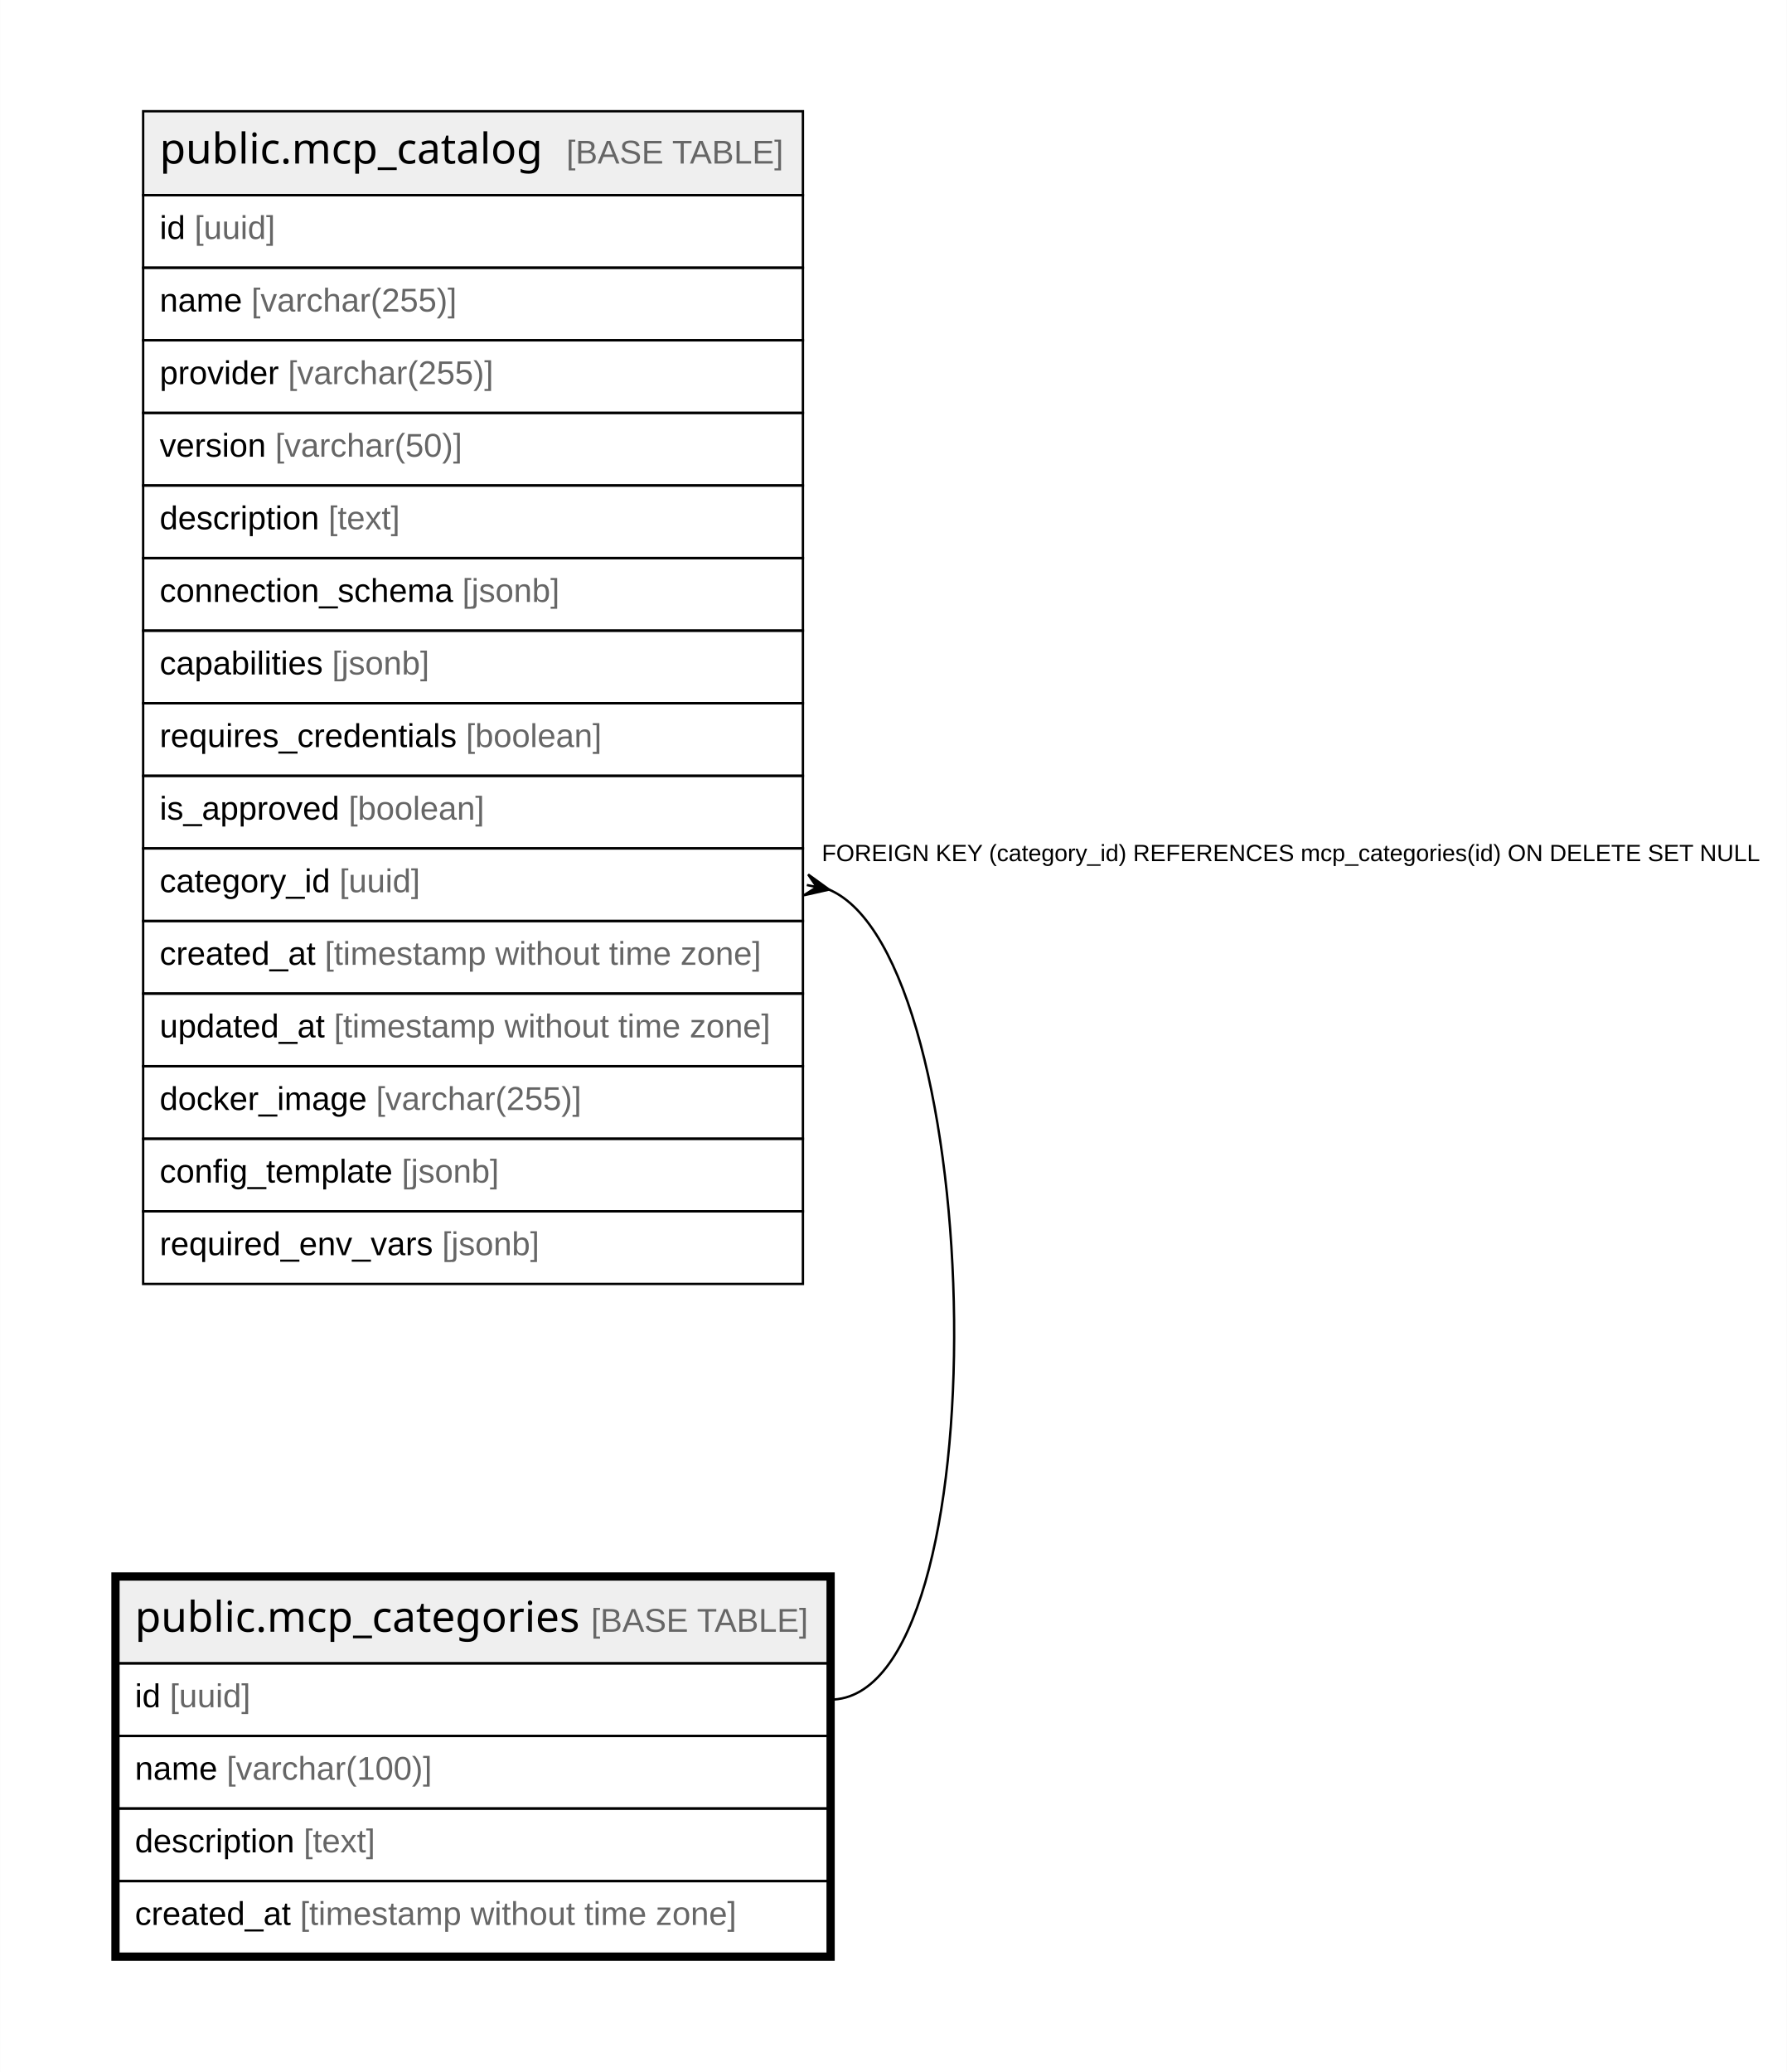
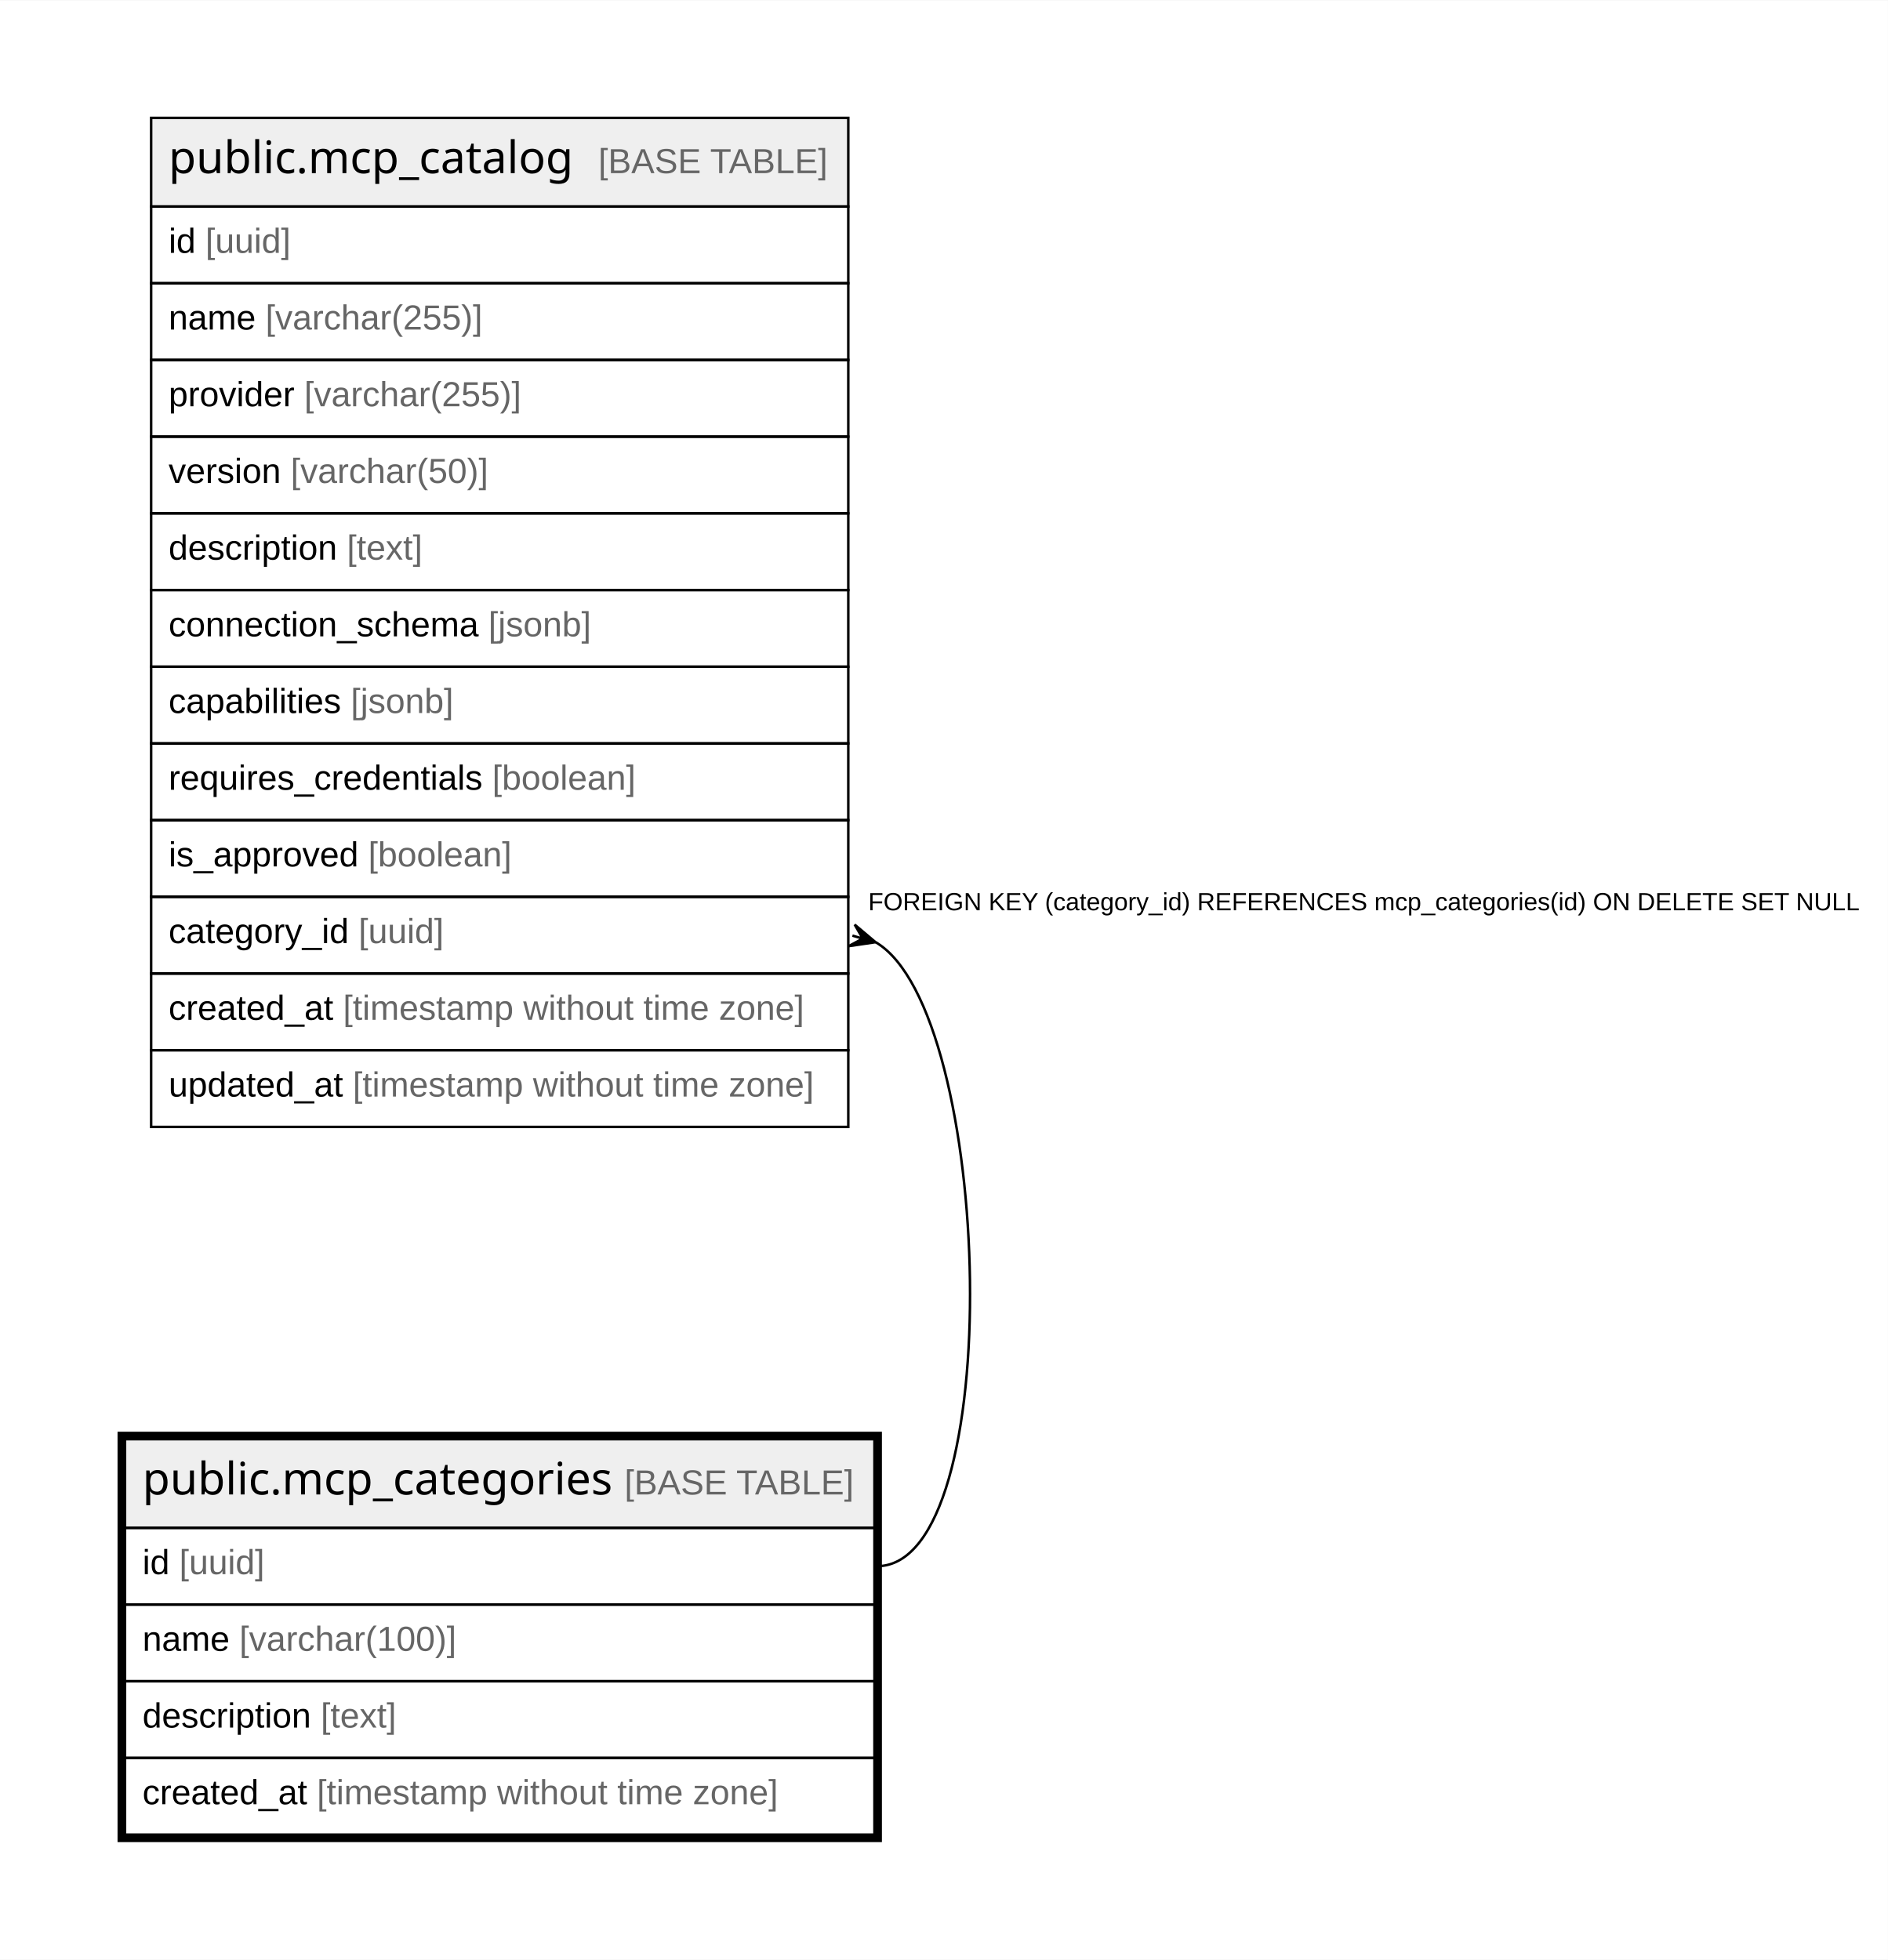
- <svg xmlns="http://www.w3.org/2000/svg" width="758pt" height="879pt" viewBox="0.00 0.00 758.08 879.20">
-   <g id="graph0" class="graph" transform="scale(1 1) rotate(0) translate(4 875.2)">
-     <polygon fill="white" stroke="none" points="-4,4 -4,-875.2 754.08,-875.2 754.08,4 -4,4" />
+ <svg xmlns="http://www.w3.org/2000/svg" width="758pt" height="787pt" viewBox="0.00 0.00 758.08 786.80">
+   <g id="graph0" class="graph" transform="scale(1 1) rotate(0) translate(4 782.8)">
+     <polygon fill="white" stroke="none" points="-4,4 -4,-782.8 754.08,-782.8 754.08,4 -4,4" />
    <g id="node1" class="node">
      <polygon fill="#efefef" stroke="none" points="46.2,-169.4 46.2,-205 347.13,-205 347.13,-169.4 46.2,-169.4" />
      <polygon fill="none" stroke="black" points="46.2,-169.4 46.2,-205 347.13,-205 347.13,-169.4 46.2,-169.4" />
      <text text-anchor="start" x="53.2" y="-182.8" font-family="Arial Bold" font-size="18.00">public.mcp_categories</text>
      <text text-anchor="start" x="215.64" y="-182.8" font-family="Arial" font-size="14.00">    </text>
      <text text-anchor="start" x="246.76" y="-182.8" font-family="Arial" font-size="14.00" fill="#666666">[BASE TABLE]</text>
      <polygon fill="none" stroke="black" points="46.2,-138.6 46.2,-169.4 347.13,-169.4 347.13,-138.6 46.2,-138.6" />
      <text text-anchor="start" x="53.2" y="-150.8" font-family="Arial" font-size="14.00">id </text>
      <text text-anchor="start" x="67.99" y="-150.8" font-family="Arial" font-size="14.00" fill="#666666">[uuid]</text>
      <polygon fill="none" stroke="black" points="46.2,-107.8 46.2,-138.6 347.13,-138.6 347.13,-107.8 46.2,-107.8" />
      <text text-anchor="start" x="53.2" y="-120" font-family="Arial" font-size="14.00">name </text>
      <text text-anchor="start" x="92.11" y="-120" font-family="Arial" font-size="14.00" fill="#666666">[varchar(100)]</text>
      <polygon fill="none" stroke="black" points="46.2,-77 46.2,-107.8 347.13,-107.8 347.13,-77 46.2,-77" />
      <text text-anchor="start" x="53.2" y="-89.2" font-family="Arial" font-size="14.00">description </text>
      <text text-anchor="start" x="124.79" y="-89.2" font-family="Arial" font-size="14.00" fill="#666666">[text]</text>
      <polygon fill="none" stroke="black" points="46.2,-46.2 46.2,-77 347.13,-77 347.13,-46.2 46.2,-46.2" />
      <text text-anchor="start" x="53.2" y="-58.4" font-family="Arial" font-size="14.00">created_at </text>
      <text text-anchor="start" x="123.25" y="-58.4" font-family="Arial" font-size="14.00" fill="#666666">[timestamp without time zone]</text>
      <polygon fill="none" stroke="black" stroke-width="3" points="44.7,-44.7 44.7,-206.5 348.63,-206.5 348.63,-44.7 44.7,-44.7" />
    </g>
    <g id="node2" class="node">
-       <polygon fill="#efefef" stroke="none" points="56.69,-792.4 56.69,-828 336.63,-828 336.63,-792.4 56.69,-792.4" />
-       <polygon fill="none" stroke="black" points="56.69,-792.4 56.69,-828 336.63,-828 336.63,-792.4 56.69,-792.4" />
-       <text text-anchor="start" x="63.69" y="-805.8" font-family="Arial Bold" font-size="18.00">public.mcp_catalog</text>
-       <text text-anchor="start" x="205.15" y="-805.8" font-family="Arial" font-size="14.00">    </text>
-       <text text-anchor="start" x="236.26" y="-805.8" font-family="Arial" font-size="14.00" fill="#666666">[BASE TABLE]</text>
-       <polygon fill="none" stroke="black" points="56.69,-761.6 56.69,-792.4 336.63,-792.4 336.63,-761.6 56.69,-761.6" />
-       <text text-anchor="start" x="63.69" y="-773.8" font-family="Arial" font-size="14.00">id </text>
-       <text text-anchor="start" x="78.48" y="-773.8" font-family="Arial" font-size="14.00" fill="#666666">[uuid]</text>
-       <polygon fill="none" stroke="black" points="56.69,-730.8 56.69,-761.6 336.63,-761.6 336.63,-730.8 56.69,-730.8" />
-       <text text-anchor="start" x="63.69" y="-743" font-family="Arial" font-size="14.00">name </text>
-       <text text-anchor="start" x="102.6" y="-743" font-family="Arial" font-size="14.00" fill="#666666">[varchar(255)]</text>
-       <polygon fill="none" stroke="black" points="56.69,-700 56.69,-730.8 336.63,-730.8 336.63,-700 56.69,-700" />
-       <text text-anchor="start" x="63.69" y="-712.2" font-family="Arial" font-size="14.00">provider </text>
-       <text text-anchor="start" x="118.16" y="-712.2" font-family="Arial" font-size="14.00" fill="#666666">[varchar(255)]</text>
+       <polygon fill="#efefef" stroke="none" points="56.69,-700 56.69,-735.6 336.63,-735.6 336.63,-700 56.69,-700" />
+       <polygon fill="none" stroke="black" points="56.69,-700 56.69,-735.6 336.63,-735.6 336.63,-700 56.69,-700" />
+       <text text-anchor="start" x="63.69" y="-713.4" font-family="Arial Bold" font-size="18.00">public.mcp_catalog</text>
+       <text text-anchor="start" x="205.15" y="-713.4" font-family="Arial" font-size="14.00">    </text>
+       <text text-anchor="start" x="236.26" y="-713.4" font-family="Arial" font-size="14.00" fill="#666666">[BASE TABLE]</text>
      <polygon fill="none" stroke="black" points="56.69,-669.2 56.69,-700 336.63,-700 336.63,-669.2 56.69,-669.2" />
-       <text text-anchor="start" x="63.69" y="-681.4" font-family="Arial" font-size="14.00">version </text>
-       <text text-anchor="start" x="112.71" y="-681.4" font-family="Arial" font-size="14.00" fill="#666666">[varchar(50)]</text>
+       <text text-anchor="start" x="63.69" y="-681.4" font-family="Arial" font-size="14.00">id </text>
+       <text text-anchor="start" x="78.48" y="-681.4" font-family="Arial" font-size="14.00" fill="#666666">[uuid]</text>
      <polygon fill="none" stroke="black" points="56.69,-638.4 56.69,-669.2 336.63,-669.2 336.63,-638.4 56.69,-638.4" />
-       <text text-anchor="start" x="63.69" y="-650.6" font-family="Arial" font-size="14.00">description </text>
-       <text text-anchor="start" x="135.29" y="-650.6" font-family="Arial" font-size="14.00" fill="#666666">[text]</text>
+       <text text-anchor="start" x="63.69" y="-650.6" font-family="Arial" font-size="14.00">name </text>
+       <text text-anchor="start" x="102.6" y="-650.6" font-family="Arial" font-size="14.00" fill="#666666">[varchar(255)]</text>
      <polygon fill="none" stroke="black" points="56.69,-607.6 56.69,-638.4 336.63,-638.4 336.63,-607.6 56.69,-607.6" />
-       <text text-anchor="start" x="63.69" y="-619.8" font-family="Arial" font-size="14.00">connection_schema </text>
-       <text text-anchor="start" x="192.11" y="-619.8" font-family="Arial" font-size="14.00" fill="#666666">[jsonb]</text>
+       <text text-anchor="start" x="63.69" y="-619.8" font-family="Arial" font-size="14.00">provider </text>
+       <text text-anchor="start" x="118.16" y="-619.8" font-family="Arial" font-size="14.00" fill="#666666">[varchar(255)]</text>
      <polygon fill="none" stroke="black" points="56.69,-576.8 56.69,-607.6 336.63,-607.6 336.63,-576.8 56.69,-576.8" />
-       <text text-anchor="start" x="63.69" y="-589" font-family="Arial" font-size="14.00">capabilities </text>
-       <text text-anchor="start" x="136.85" y="-589" font-family="Arial" font-size="14.00" fill="#666666">[jsonb]</text>
+       <text text-anchor="start" x="63.69" y="-589" font-family="Arial" font-size="14.00">version </text>
+       <text text-anchor="start" x="112.71" y="-589" font-family="Arial" font-size="14.00" fill="#666666">[varchar(50)]</text>
      <polygon fill="none" stroke="black" points="56.69,-546 56.69,-576.8 336.63,-576.8 336.63,-546 56.69,-546" />
-       <text text-anchor="start" x="63.69" y="-558.2" font-family="Arial" font-size="14.00">requires_credentials </text>
-       <text text-anchor="start" x="193.65" y="-558.2" font-family="Arial" font-size="14.00" fill="#666666">[boolean]</text>
+       <text text-anchor="start" x="63.69" y="-558.2" font-family="Arial" font-size="14.00">description </text>
+       <text text-anchor="start" x="135.29" y="-558.2" font-family="Arial" font-size="14.00" fill="#666666">[text]</text>
      <polygon fill="none" stroke="black" points="56.69,-515.2 56.69,-546 336.63,-546 336.63,-515.2 56.69,-515.2" />
-       <text text-anchor="start" x="63.69" y="-527.4" font-family="Arial" font-size="14.00">is_approved </text>
-       <text text-anchor="start" x="143.86" y="-527.4" font-family="Arial" font-size="14.00" fill="#666666">[boolean]</text>
+       <text text-anchor="start" x="63.69" y="-527.4" font-family="Arial" font-size="14.00">connection_schema </text>
+       <text text-anchor="start" x="192.11" y="-527.4" font-family="Arial" font-size="14.00" fill="#666666">[jsonb]</text>
      <polygon fill="none" stroke="black" points="56.69,-484.4 56.69,-515.2 336.63,-515.2 336.63,-484.4 56.69,-484.4" />
-       <text text-anchor="start" x="63.69" y="-496.6" font-family="Arial" font-size="14.00">category_id </text>
-       <text text-anchor="start" x="139.96" y="-496.6" font-family="Arial" font-size="14.00" fill="#666666">[uuid]</text>
+       <text text-anchor="start" x="63.69" y="-496.6" font-family="Arial" font-size="14.00">capabilities </text>
+       <text text-anchor="start" x="136.85" y="-496.6" font-family="Arial" font-size="14.00" fill="#666666">[jsonb]</text>
      <polygon fill="none" stroke="black" points="56.69,-453.6 56.69,-484.4 336.63,-484.4 336.63,-453.6 56.69,-453.6" />
-       <text text-anchor="start" x="63.69" y="-465.8" font-family="Arial" font-size="14.00">created_at </text>
-       <text text-anchor="start" x="133.74" y="-465.8" font-family="Arial" font-size="14.00" fill="#666666">[timestamp without time zone]</text>
+       <text text-anchor="start" x="63.69" y="-465.8" font-family="Arial" font-size="14.00">requires_credentials </text>
+       <text text-anchor="start" x="193.65" y="-465.8" font-family="Arial" font-size="14.00" fill="#666666">[boolean]</text>
      <polygon fill="none" stroke="black" points="56.69,-422.8 56.69,-453.6 336.63,-453.6 336.63,-422.8 56.69,-422.8" />
-       <text text-anchor="start" x="63.69" y="-435" font-family="Arial" font-size="14.00">updated_at </text>
-       <text text-anchor="start" x="137.65" y="-435" font-family="Arial" font-size="14.00" fill="#666666">[timestamp without time zone]</text>
+       <text text-anchor="start" x="63.69" y="-435" font-family="Arial" font-size="14.00">is_approved </text>
+       <text text-anchor="start" x="143.86" y="-435" font-family="Arial" font-size="14.00" fill="#666666">[boolean]</text>
      <polygon fill="none" stroke="black" points="56.69,-392 56.69,-422.8 336.63,-422.8 336.63,-392 56.69,-392" />
-       <text text-anchor="start" x="63.69" y="-404.2" font-family="Arial" font-size="14.00">docker_image </text>
-       <text text-anchor="start" x="155.52" y="-404.2" font-family="Arial" font-size="14.00" fill="#666666">[varchar(255)]</text>
+       <text text-anchor="start" x="63.69" y="-404.2" font-family="Arial" font-size="14.00">category_id </text>
+       <text text-anchor="start" x="139.96" y="-404.2" font-family="Arial" font-size="14.00" fill="#666666">[uuid]</text>
      <polygon fill="none" stroke="black" points="56.69,-361.2 56.69,-392 336.63,-392 336.63,-361.2 56.69,-361.2" />
-       <text text-anchor="start" x="63.69" y="-373.4" font-family="Arial" font-size="14.00">config_template </text>
-       <text text-anchor="start" x="166.42" y="-373.4" font-family="Arial" font-size="14.00" fill="#666666">[jsonb]</text>
+       <text text-anchor="start" x="63.69" y="-373.4" font-family="Arial" font-size="14.00">created_at </text>
+       <text text-anchor="start" x="133.74" y="-373.4" font-family="Arial" font-size="14.00" fill="#666666">[timestamp without time zone]</text>
      <polygon fill="none" stroke="black" points="56.69,-330.4 56.69,-361.2 336.63,-361.2 336.63,-330.4 56.69,-330.4" />
-       <text text-anchor="start" x="63.69" y="-342.6" font-family="Arial" font-size="14.00">required_env_vars </text>
-       <text text-anchor="start" x="183.54" y="-342.6" font-family="Arial" font-size="14.00" fill="#666666">[jsonb]</text>
+       <text text-anchor="start" x="63.69" y="-342.6" font-family="Arial" font-size="14.00">updated_at </text>
+       <text text-anchor="start" x="137.65" y="-342.6" font-family="Arial" font-size="14.00" fill="#666666">[timestamp without time zone]</text>
    </g>
    <g id="edge1" class="edge">
-       <path fill="none" stroke="black" d="M347.59,-497.77C415.28,-469.43 421.55,-154 348.13,-154" />
-       <polygon fill="black" stroke="black" points="347.76,-497.73 337.06,-495.32 342.53,-498.8 338.29,-499.67 338.29,-499.67 338.29,-499.67 342.53,-498.8 338.86,-504.14 347.76,-497.73" />
-       <text text-anchor="start" x="344.63" y="-509.8" font-family="Arial" font-size="10.00">FOREIGN KEY (category_id) REFERENCES mcp_categories(id) ON DELETE SET NULL</text>
+       <path fill="none" stroke="black" d="M347.66,-404.55C395.04,-376.71 400.97,-154 348.13,-154" />
+       <polygon fill="black" stroke="black" points="347.58,-404.58 336.73,-402.98 342.44,-406.03 338.28,-407.22 338.28,-407.22 338.28,-407.22 342.44,-406.03 339.19,-411.64 347.58,-404.58" />
+       <text text-anchor="start" x="344.63" y="-417.4" font-family="Arial" font-size="10.00">FOREIGN KEY (category_id) REFERENCES mcp_categories(id) ON DELETE SET NULL</text>
    </g>
  </g>
</svg>
